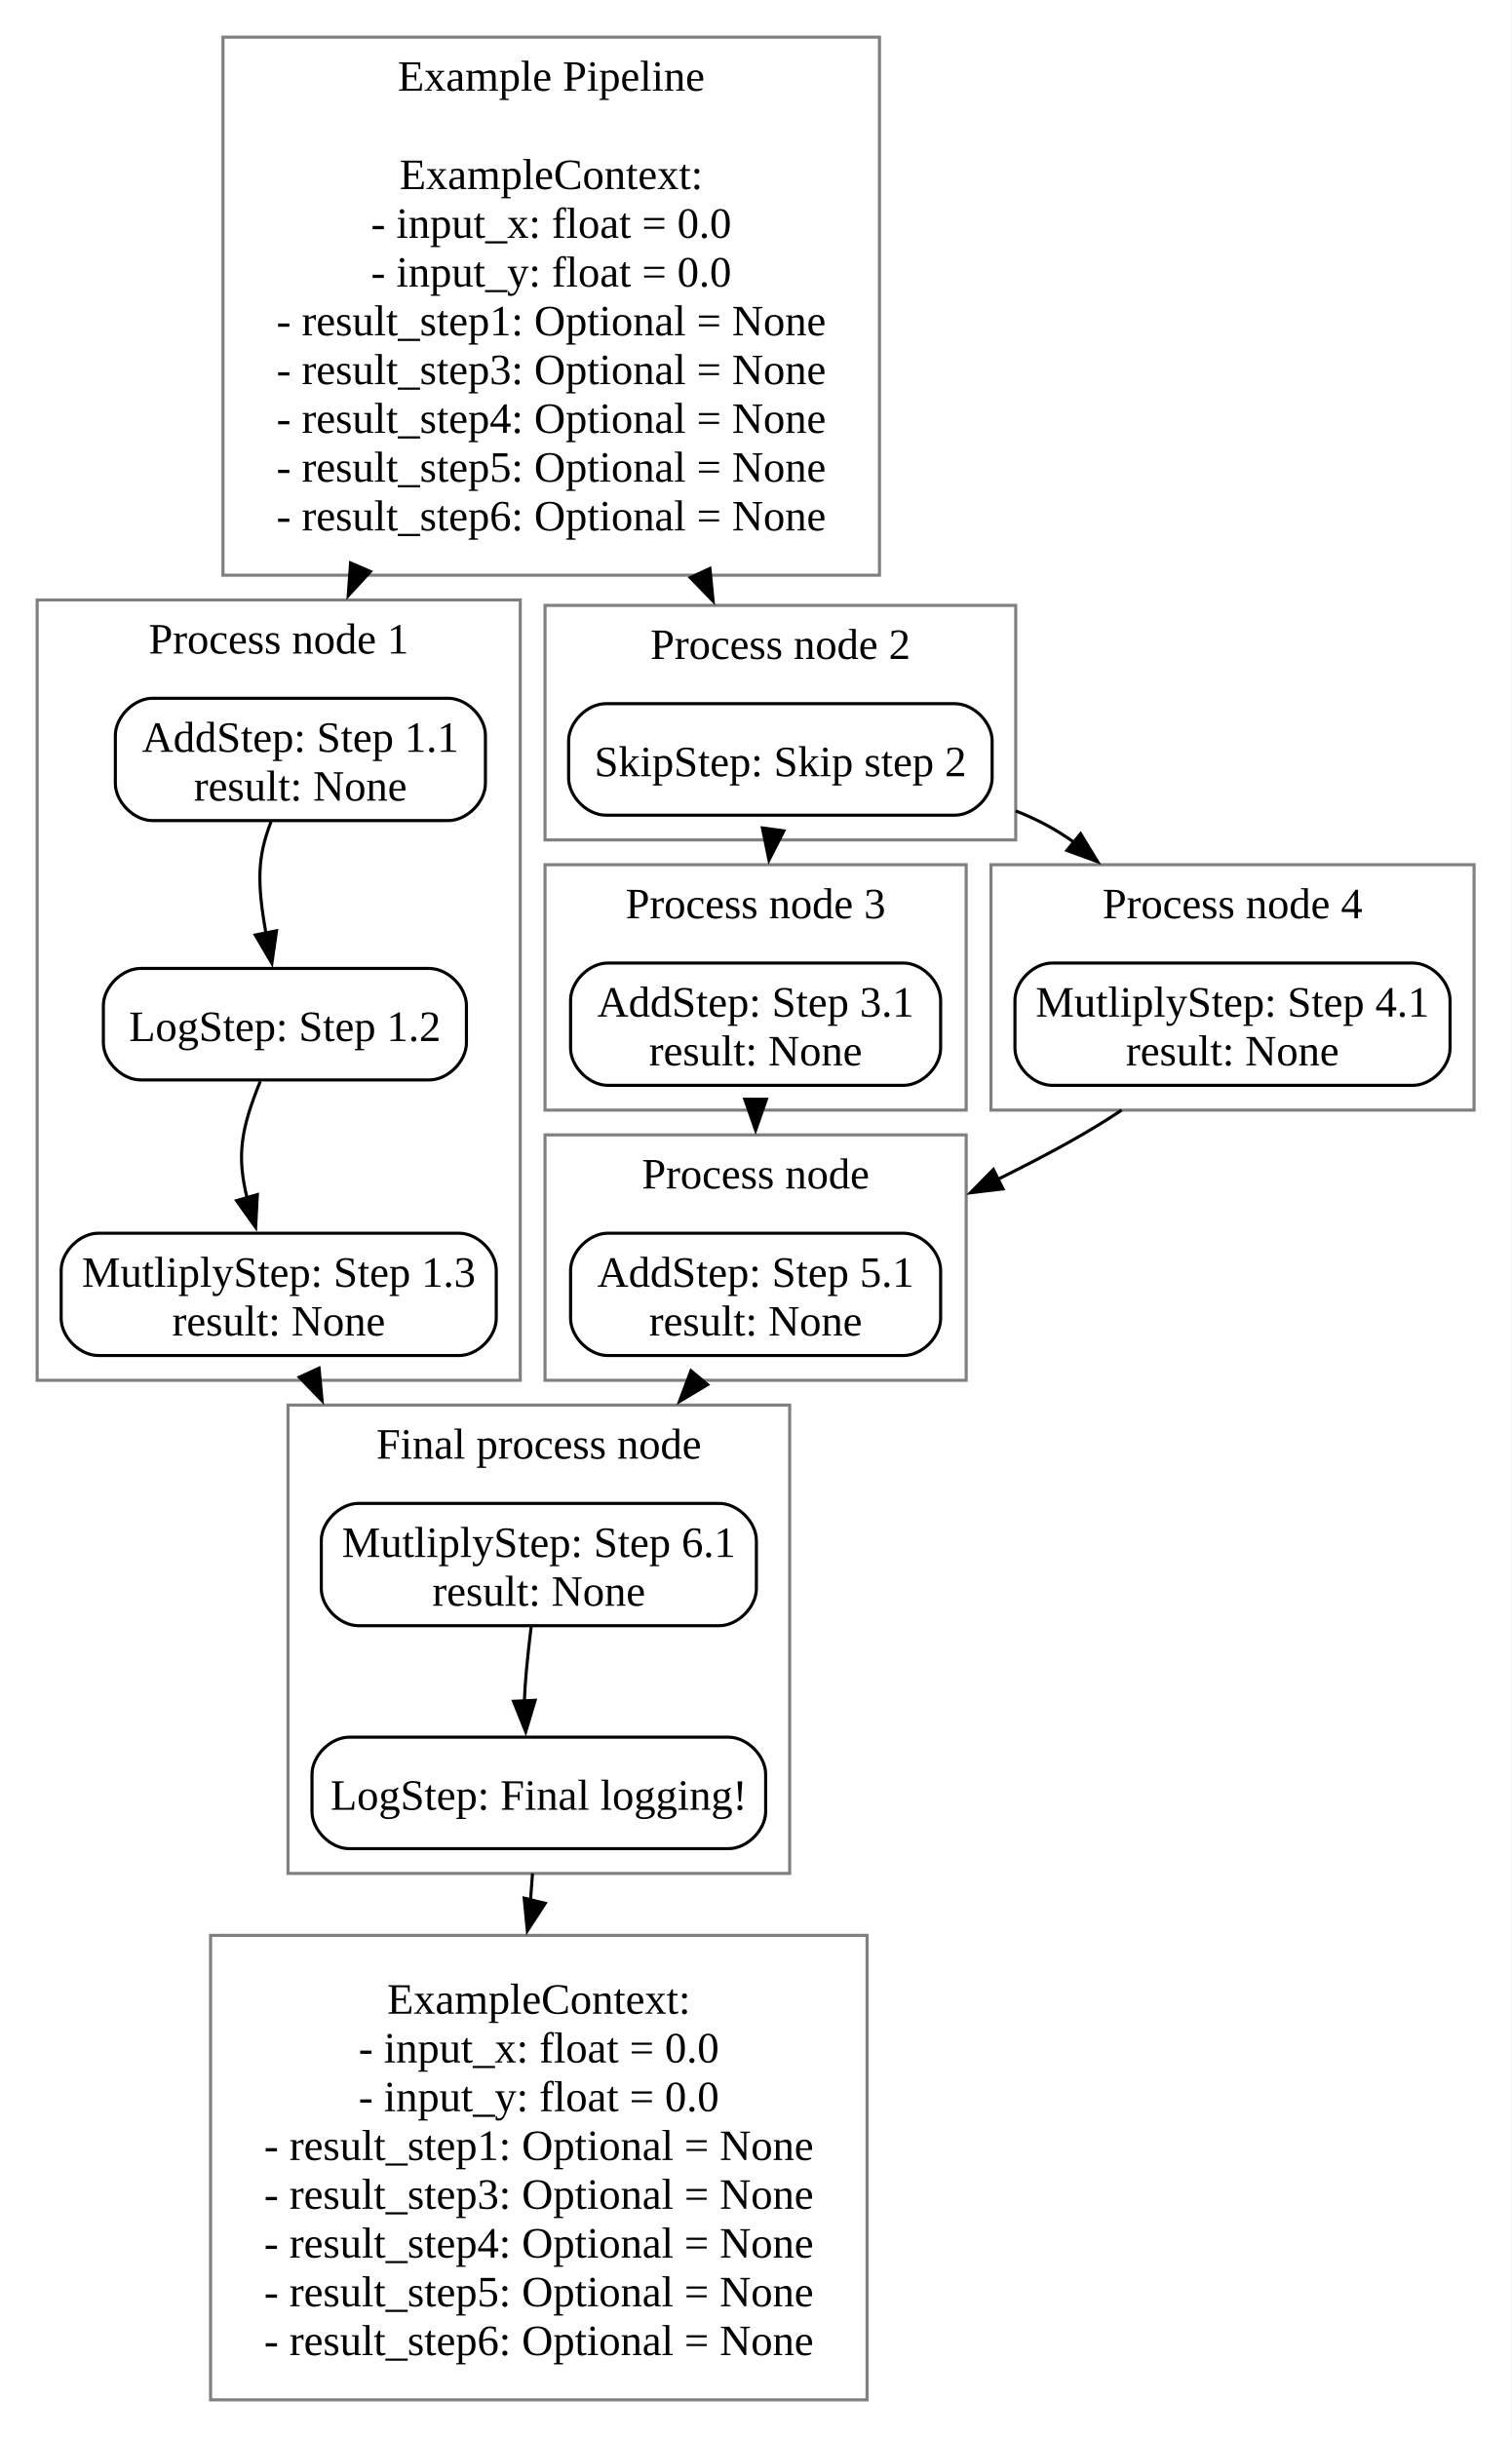
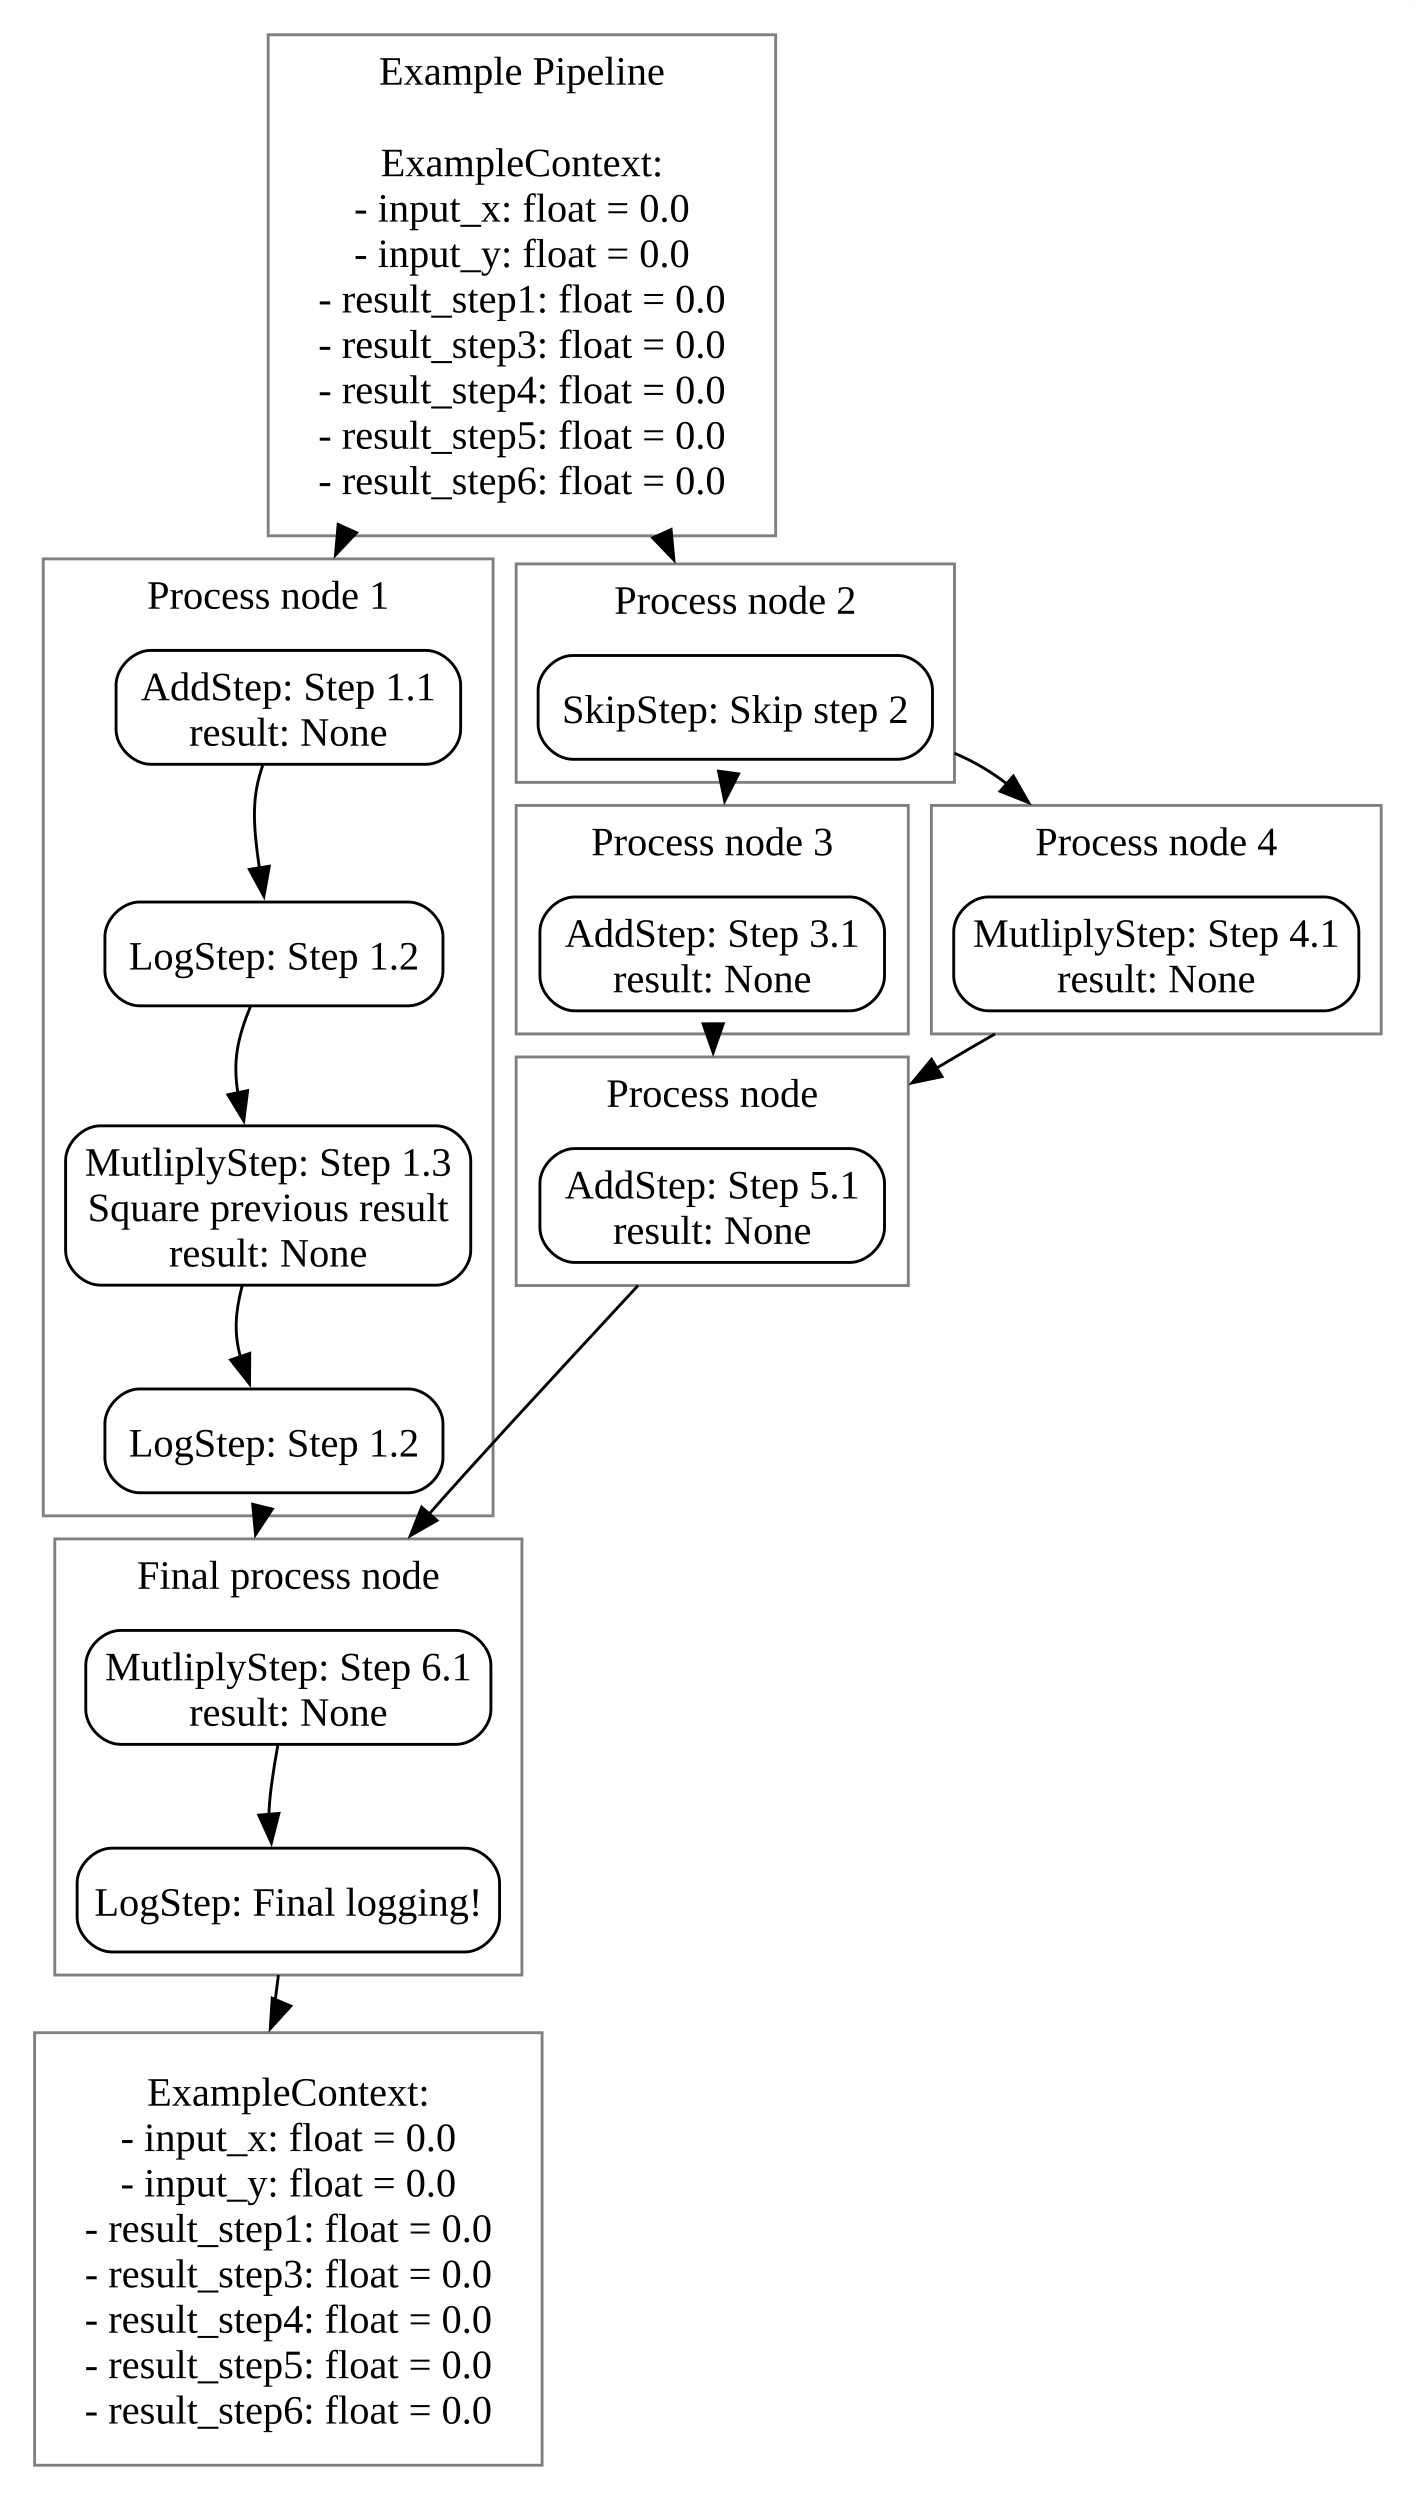
- <svg xmlns="http://www.w3.org/2000/svg" width="488pt" height="787pt" viewBox="0.00 0.00 488.00 787.00">
-   <g id="graph0" class="graph" transform="scale(1 1) rotate(0) translate(4 783)">
-     <polygon fill="white" stroke="none" points="-4,4 -4,-783 484,-783 484,4 -4,4" />
+ <svg xmlns="http://www.w3.org/2000/svg" width="491pt" height="867pt" viewBox="0.00 0.00 491.00 866.88">
+   <g id="graph0" class="graph" transform="scale(1 1) rotate(0) translate(4 862.88)">
+     <polygon fill="white" stroke="none" points="-4,4 -4,-862.88 487,-862.88 487,4 -4,4" />
    <g id="clust1" class="cluster">
-       <polygon fill="none" stroke="grey" points="68,-597.25 68,-771 280,-771 280,-597.25 68,-597.25" />
-       <text text-anchor="middle" x="174" y="-753.7" font-family="Times New Roman,serif" font-size="14.00">Example Pipeline</text>
+       <polygon fill="none" stroke="grey" points="89,-677.12 89,-850.88 265,-850.88 265,-677.12 89,-677.12" />
+       <text text-anchor="middle" x="177" y="-833.58" font-family="Times New Roman,serif" font-size="14.00">Example Pipeline</text>
    </g>
    <g id="clust2" class="cluster">
-       <polygon fill="none" stroke="grey" points="172,-511.75 172,-587.5 324,-587.5 324,-511.75 172,-511.75" />
-       <text text-anchor="middle" x="248" y="-570.2" font-family="Times New Roman,serif" font-size="14.00">Process node 2</text>
+       <polygon fill="none" stroke="grey" points="11,-337.25 11,-669.12 167,-669.12 167,-337.25 11,-337.25" />
+       <text text-anchor="middle" x="89" y="-651.83" font-family="Times New Roman,serif" font-size="14.00">Process node 1</text>
    </g>
    <g id="clust3" class="cluster">
-       <polygon fill="none" stroke="grey" points="172,-424.5 172,-503.75 308,-503.75 308,-424.5 172,-424.5" />
-       <text text-anchor="middle" x="240" y="-486.45" font-family="Times New Roman,serif" font-size="14.00">Process node 3</text>
+       <polygon fill="none" stroke="grey" points="15,-178 15,-329.25 177,-329.25 177,-178 15,-178" />
+       <text text-anchor="middle" x="96" y="-311.95" font-family="Times New Roman,serif" font-size="14.00">Final process node</text>
    </g>
    <g id="clust4" class="cluster">
-       <polygon fill="none" stroke="grey" points="172,-337.25 172,-416.5 308,-416.5 308,-337.25 172,-337.25" />
-       <text text-anchor="middle" x="240" y="-399.2" font-family="Times New Roman,serif" font-size="14.00">Process node </text>
+       <polygon fill="none" stroke="grey" points="8,-8 8,-158 184,-158 184,-8 8,-8" />
    </g>
    <g id="clust5" class="cluster">
-       <polygon fill="none" stroke="grey" points="89,-178 89,-329.25 251,-329.25 251,-178 89,-178" />
-       <text text-anchor="middle" x="170" y="-311.95" font-family="Times New Roman,serif" font-size="14.00">Final process node</text>
+       <polygon fill="none" stroke="grey" points="175,-591.62 175,-667.38 327,-667.38 327,-591.62 175,-591.62" />
+       <text text-anchor="middle" x="251" y="-650.08" font-family="Times New Roman,serif" font-size="14.00">Process node 2</text>
    </g>
    <g id="clust6" class="cluster">
-       <polygon fill="none" stroke="grey" points="64,-8 64,-158 276,-158 276,-8 64,-8" />
+       <polygon fill="none" stroke="grey" points="175,-504.38 175,-583.62 311,-583.62 311,-504.38 175,-504.38" />
+       <text text-anchor="middle" x="243" y="-566.33" font-family="Times New Roman,serif" font-size="14.00">Process node 3</text>
    </g>
    <g id="clust7" class="cluster">
-       <polygon fill="none" stroke="grey" points="316,-424.5 316,-503.75 472,-503.75 472,-424.5 316,-424.5" />
-       <text text-anchor="middle" x="394" y="-486.45" font-family="Times New Roman,serif" font-size="14.00">Process node 4</text>
+       <polygon fill="none" stroke="grey" points="175,-417.12 175,-496.38 311,-496.38 311,-417.12 175,-417.12" />
+       <text text-anchor="middle" x="243" y="-479.07" font-family="Times New Roman,serif" font-size="14.00">Process node </text>
    </g>
    <g id="clust8" class="cluster">
-       <polygon fill="none" stroke="grey" points="8,-337.25 8,-589.25 164,-589.25 164,-337.25 8,-337.25" />
-       <text text-anchor="middle" x="86" y="-571.95" font-family="Times New Roman,serif" font-size="14.00">Process node 1</text>
+       <polygon fill="none" stroke="grey" points="319,-504.38 319,-583.62 475,-583.62 475,-504.38 319,-504.38" />
+       <text text-anchor="middle" x="397" y="-566.33" font-family="Times New Roman,serif" font-size="14.00">Process node 4</text>
    </g>
    <g id="node1" class="node">
-       <text text-anchor="middle" x="174" y="-721.95" font-family="Times New Roman,serif" font-size="14.00">ExampleContext:</text>
-       <text text-anchor="middle" x="174" y="-706.2" font-family="Times New Roman,serif" font-size="14.00"> - input_x: float = 0.0</text>
-       <text text-anchor="middle" x="174" y="-690.45" font-family="Times New Roman,serif" font-size="14.00"> - input_y: float = 0.0</text>
-       <text text-anchor="middle" x="174" y="-674.7" font-family="Times New Roman,serif" font-size="14.00"> - result_step1: Optional = None</text>
-       <text text-anchor="middle" x="174" y="-658.95" font-family="Times New Roman,serif" font-size="14.00"> - result_step3: Optional = None</text>
-       <text text-anchor="middle" x="174" y="-643.2" font-family="Times New Roman,serif" font-size="14.00"> - result_step4: Optional = None</text>
-       <text text-anchor="middle" x="174" y="-627.45" font-family="Times New Roman,serif" font-size="14.00"> - result_step5: Optional = None</text>
-       <text text-anchor="middle" x="174" y="-611.7" font-family="Times New Roman,serif" font-size="14.00"> - result_step6: Optional = None</text>
+       <text text-anchor="middle" x="177" y="-801.83" font-family="Times New Roman,serif" font-size="14.00">ExampleContext:</text>
+       <text text-anchor="middle" x="177" y="-786.08" font-family="Times New Roman,serif" font-size="14.00"> - input_x: float = 0.0</text>
+       <text text-anchor="middle" x="177" y="-770.33" font-family="Times New Roman,serif" font-size="14.00"> - input_y: float = 0.0</text>
+       <text text-anchor="middle" x="177" y="-754.58" font-family="Times New Roman,serif" font-size="14.00"> - result_step1: float = 0.0</text>
+       <text text-anchor="middle" x="177" y="-738.83" font-family="Times New Roman,serif" font-size="14.00"> - result_step3: float = 0.0</text>
+       <text text-anchor="middle" x="177" y="-723.08" font-family="Times New Roman,serif" font-size="14.00"> - result_step4: float = 0.0</text>
+       <text text-anchor="middle" x="177" y="-707.33" font-family="Times New Roman,serif" font-size="14.00"> - result_step5: float = 0.0</text>
+       <text text-anchor="middle" x="177" y="-691.58" font-family="Times New Roman,serif" font-size="14.00"> - result_step6: float = 0.0</text>
    </g>
    <g id="node2" class="node">
-       <path fill="none" stroke="black" d="M304.38,-555.75C304.38,-555.75 191.62,-555.75 191.62,-555.75 185.62,-555.75 179.62,-549.75 179.62,-543.75 179.62,-543.75 179.62,-531.75 179.62,-531.75 179.62,-525.75 185.62,-519.75 191.62,-519.75 191.62,-519.75 304.38,-519.75 304.38,-519.75 310.38,-519.75 316.38,-525.75 316.38,-531.75 316.38,-531.75 316.38,-543.75 316.38,-543.75 316.38,-549.75 310.38,-555.75 304.38,-555.75" />
-       <text text-anchor="middle" x="248" y="-532.33" font-family="Times New Roman,serif" font-size="14.00">SkipStep: Skip step 2</text>
+       <path fill="none" stroke="black" d="M143.75,-637.38C143.75,-637.38 48.25,-637.38 48.25,-637.38 42.25,-637.38 36.25,-631.38 36.25,-625.38 36.25,-625.38 36.25,-609.88 36.25,-609.88 36.25,-603.88 42.25,-597.88 48.25,-597.88 48.25,-597.88 143.75,-597.88 143.75,-597.88 149.75,-597.88 155.75,-603.88 155.75,-609.88 155.75,-609.88 155.75,-625.38 155.75,-625.38 155.75,-631.38 149.75,-637.38 143.75,-637.38" />
+       <text text-anchor="middle" x="96" y="-620.08" font-family="Times New Roman,serif" font-size="14.00">AddStep: Step 1.1</text>
+       <text text-anchor="middle" x="96" y="-604.33" font-family="Times New Roman,serif" font-size="14.00">result: None</text>
+     </g>
+     <g id="edge4" class="edge">
+       <path fill="none" stroke="black" d="M115.33,-677.12C114.43,-675.12 113.53,-673.12 112.63,-671.12" />
+       <polygon fill="black" stroke="black" points="119.65,-678.19 112.35,-670.5 113.27,-681.06 119.65,-678.19" />
+     </g>
+     <g id="node10" class="node">
+       <path fill="none" stroke="black" d="M307.38,-635.62C307.38,-635.62 194.62,-635.62 194.62,-635.62 188.62,-635.62 182.62,-629.62 182.62,-623.62 182.62,-623.62 182.62,-611.62 182.62,-611.62 182.62,-605.62 188.62,-599.62 194.62,-599.62 194.62,-599.62 307.38,-599.62 307.38,-599.62 313.38,-599.62 319.38,-605.62 319.38,-611.62 319.38,-611.62 319.38,-623.62 319.38,-623.62 319.38,-629.62 313.38,-635.62 307.38,-635.62" />
+       <text text-anchor="middle" x="251" y="-612.2" font-family="Times New Roman,serif" font-size="14.00">SkipStep: Skip step 2</text>
+     </g>
+     <g id="edge9" class="edge">
+       <path fill="none" stroke="black" d="M225.88,-677.12C226.99,-674.69 228.11,-672.25 229.22,-669.81" />
+       <polygon fill="black" stroke="black" points="228.73,-679.3 229.7,-668.75 222.37,-676.39 228.73,-679.3" />
+     </g>
+     <g id="node3" class="node">
+       <path fill="none" stroke="black" d="M137.62,-550.12C137.62,-550.12 44.38,-550.12 44.38,-550.12 38.38,-550.12 32.38,-544.12 32.38,-538.12 32.38,-538.12 32.38,-526.12 32.38,-526.12 32.38,-520.12 38.38,-514.12 44.38,-514.12 44.38,-514.12 137.62,-514.12 137.62,-514.12 143.62,-514.12 149.62,-520.12 149.62,-526.12 149.62,-526.12 149.62,-538.12 149.62,-538.12 149.62,-544.12 143.62,-550.12 137.62,-550.12" />
+       <text text-anchor="middle" x="91" y="-526.7" font-family="Times New Roman,serif" font-size="14.00">LogStep: Step 1.2</text>
    </g>
    <g id="edge1" class="edge">
-       <path fill="none" stroke="black" d="M222.4,-597.25C223.52,-594.81 224.65,-592.37 225.78,-589.93" />
-       <polygon fill="black" stroke="black" points="225.25,-599.42 226.28,-588.87 218.9,-596.47 225.25,-599.42" />
+       <path fill="none" stroke="black" d="M87.13,-597.55C83.6,-587.38 83.42,-579.05 85.96,-561.84" />
+       <polygon fill="black" stroke="black" points="89.39,-562.53 87.52,-552.1 82.48,-561.42 89.39,-562.53" />
    </g>
-     <g id="node10" class="node">
-       <path fill="none" stroke="black" d="M140.75,-557.5C140.75,-557.5 45.25,-557.5 45.25,-557.5 39.25,-557.5 33.25,-551.5 33.25,-545.5 33.25,-545.5 33.25,-530 33.25,-530 33.25,-524 39.25,-518 45.25,-518 45.25,-518 140.75,-518 140.75,-518 146.75,-518 152.75,-524 152.75,-530 152.75,-530 152.75,-545.5 152.75,-545.5 152.75,-551.5 146.75,-557.5 140.75,-557.5" />
-       <text text-anchor="middle" x="93" y="-540.2" font-family="Times New Roman,serif" font-size="14.00">AddStep: Step 1.1</text>
-       <text text-anchor="middle" x="93" y="-524.45" font-family="Times New Roman,serif" font-size="14.00">result: None</text>
+     <g id="node4" class="node">
+       <path fill="none" stroke="black" d="M147.25,-472.5C147.25,-472.5 30.75,-472.5 30.75,-472.5 24.75,-472.5 18.75,-466.5 18.75,-460.5 18.75,-460.5 18.75,-429.25 18.75,-429.25 18.75,-423.25 24.75,-417.25 30.75,-417.25 30.75,-417.25 147.25,-417.25 147.25,-417.25 153.25,-417.25 159.25,-423.25 159.25,-429.25 159.25,-429.25 159.25,-460.5 159.25,-460.5 159.25,-466.5 153.25,-472.5 147.25,-472.5" />
+       <text text-anchor="middle" x="89" y="-455.2" font-family="Times New Roman,serif" font-size="14.00">MutliplyStep: Step 1.3</text>
+       <text text-anchor="middle" x="89" y="-439.45" font-family="Times New Roman,serif" font-size="14.00">Square previous result</text>
+       <text text-anchor="middle" x="89" y="-423.7" font-family="Times New Roman,serif" font-size="14.00">result: None</text>
+     </g>
+     <g id="edge2" class="edge">
+       <path fill="none" stroke="black" d="M82.85,-513.9C78.21,-502.49 76.8,-494.96 78.47,-483.99" />
+       <polygon fill="black" stroke="black" points="81.89,-484.72 80.54,-474.21 75.04,-483.27 81.89,-484.72" />
+     </g>
+     <g id="node5" class="node">
+       <path fill="none" stroke="black" d="M137.62,-381.25C137.62,-381.25 44.38,-381.25 44.38,-381.25 38.38,-381.25 32.38,-375.25 32.38,-369.25 32.38,-369.25 32.38,-357.25 32.38,-357.25 32.38,-351.25 38.38,-345.25 44.38,-345.25 44.38,-345.25 137.62,-345.25 137.62,-345.25 143.62,-345.25 149.62,-351.25 149.62,-357.25 149.62,-357.25 149.62,-369.25 149.62,-369.25 149.62,-375.25 143.62,-381.25 137.62,-381.25" />
+       <text text-anchor="middle" x="91" y="-357.82" font-family="Times New Roman,serif" font-size="14.00">LogStep: Step 1.2</text>
+     </g>
+     <g id="edge3" class="edge">
+       <path fill="none" stroke="black" d="M79.96,-416.97C77.45,-407.19 77.22,-400.44 79.39,-392.2" />
+       <polygon fill="black" stroke="black" points="82.61,-393.59 82.54,-383 75.98,-391.32 82.61,-393.59" />
+     </g>
+     <g id="node6" class="node">
+       <path fill="none" stroke="black" d="M154.25,-297.5C154.25,-297.5 37.75,-297.5 37.75,-297.5 31.75,-297.5 25.75,-291.5 25.75,-285.5 25.75,-285.5 25.75,-270 25.75,-270 25.75,-264 31.75,-258 37.75,-258 37.75,-258 154.25,-258 154.25,-258 160.25,-258 166.25,-264 166.25,-270 166.25,-270 166.25,-285.5 166.25,-285.5 166.25,-291.5 160.25,-297.5 154.25,-297.5" />
+       <text text-anchor="middle" x="96" y="-280.2" font-family="Times New Roman,serif" font-size="14.00">MutliplyStep: Step 6.1</text>
+       <text text-anchor="middle" x="96" y="-264.45" font-family="Times New Roman,serif" font-size="14.00">result: None</text>
+     </g>
+     <g id="edge7" class="edge">
+       <path fill="none" stroke="black" d="M86.24,-337.25C85.75,-335.25 85.25,-333.25 84.75,-331.25" />
+       <polygon fill="black" stroke="black" points="90.43,-339.58 84.62,-330.72 83.63,-341.26 90.43,-339.58" />
+     </g>
+     <g id="node7" class="node">
+       <path fill="none" stroke="black" d="M157.25,-222C157.25,-222 34.75,-222 34.75,-222 28.75,-222 22.75,-216 22.75,-210 22.75,-210 22.75,-198 22.75,-198 22.75,-192 28.75,-186 34.75,-186 34.75,-186 157.25,-186 157.25,-186 163.25,-186 169.25,-192 169.25,-198 169.25,-198 169.25,-210 169.25,-210 169.25,-216 163.25,-222 157.25,-222" />
+       <text text-anchor="middle" x="96" y="-198.57" font-family="Times New Roman,serif" font-size="14.00">LogStep: Final logging!</text>
+     </g>
+     <g id="edge5" class="edge">
+       <path fill="none" stroke="black" d="M92.36,-257.86C90.43,-246.84 89.4,-239.49 89.26,-233.48" />
+       <polygon fill="black" stroke="black" points="92.72,-234.06 90.1,-223.79 85.75,-233.45 92.72,-234.06" />
+     </g>
+     <g id="node9" class="node">
+       <text text-anchor="middle" x="96" y="-132.7" font-family="Times New Roman,serif" font-size="14.00">ExampleContext:</text>
+       <text text-anchor="middle" x="96" y="-116.95" font-family="Times New Roman,serif" font-size="14.00"> - input_x: float = 0.0</text>
+       <text text-anchor="middle" x="96" y="-101.2" font-family="Times New Roman,serif" font-size="14.00"> - input_y: float = 0.0</text>
+       <text text-anchor="middle" x="96" y="-85.45" font-family="Times New Roman,serif" font-size="14.00"> - result_step1: float = 0.0</text>
+       <text text-anchor="middle" x="96" y="-69.7" font-family="Times New Roman,serif" font-size="14.00"> - result_step3: float = 0.0</text>
+       <text text-anchor="middle" x="96" y="-53.95" font-family="Times New Roman,serif" font-size="14.00"> - result_step4: float = 0.0</text>
+       <text text-anchor="middle" x="96" y="-38.2" font-family="Times New Roman,serif" font-size="14.00"> - result_step5: float = 0.0</text>
+       <text text-anchor="middle" x="96" y="-22.45" font-family="Times New Roman,serif" font-size="14.00"> - result_step6: float = 0.0</text>
+     </g>
+     <g id="edge8" class="edge">
+       <path fill="none" stroke="black" d="M92.55,-178C91.73,-171.73 91.02,-166.1 90.41,-161.01" />
+       <polygon fill="black" stroke="black" points="96.85,-167.24 89.73,-159.39 90.4,-169.97 96.85,-167.24" />
+     </g>
+     <g id="node8" class="node">
+       <path fill="none" stroke="black" d="M290.75,-464.62C290.75,-464.62 195.25,-464.62 195.25,-464.62 189.25,-464.62 183.25,-458.62 183.25,-452.62 183.25,-452.62 183.25,-437.12 183.25,-437.12 183.25,-431.12 189.25,-425.12 195.25,-425.12 195.25,-425.12 290.75,-425.12 290.75,-425.12 296.75,-425.12 302.75,-431.12 302.75,-437.12 302.75,-437.12 302.75,-452.62 302.75,-452.62 302.75,-458.62 296.75,-464.62 290.75,-464.62" />
+       <text text-anchor="middle" x="243" y="-447.32" font-family="Times New Roman,serif" font-size="14.00">AddStep: Step 5.1</text>
+       <text text-anchor="middle" x="243" y="-431.57" font-family="Times New Roman,serif" font-size="14.00">result: None</text>
+     </g>
+     <g id="edge6" class="edge">
+       <path fill="none" stroke="black" d="M217.28,-417.13C180.6,-377.54 159.96,-355.11 144.79,-337.85" />
+       <polygon fill="black" stroke="black" points="147.52,-335.64 138.32,-330.39 142.23,-340.24 147.52,-335.64" />
+     </g>
+     <g id="node11" class="node">
+       <path fill="none" stroke="black" d="M290.75,-551.88C290.75,-551.88 195.25,-551.88 195.25,-551.88 189.25,-551.88 183.25,-545.88 183.25,-539.88 183.25,-539.88 183.25,-524.38 183.25,-524.38 183.25,-518.38 189.25,-512.38 195.25,-512.38 195.25,-512.38 290.75,-512.38 290.75,-512.38 296.75,-512.38 302.75,-518.38 302.75,-524.38 302.75,-524.38 302.75,-539.88 302.75,-539.88 302.75,-545.88 296.75,-551.88 290.75,-551.88" />
+       <text text-anchor="middle" x="243" y="-534.58" font-family="Times New Roman,serif" font-size="14.00">AddStep: Step 3.1</text>
+       <text text-anchor="middle" x="243" y="-518.83" font-family="Times New Roman,serif" font-size="14.00">result: None</text>
+     </g>
+     <g id="edge10" class="edge">
+       <path fill="none" stroke="black" d="M248.2,-591.62C247.92,-589.62 247.65,-587.62 247.38,-585.62" />
+       <polygon fill="black" stroke="black" points="252.13,-594.56 247.32,-585.12 245.19,-595.5 252.13,-594.56" />
+     </g>
+     <g id="node12" class="node">
+       <path fill="none" stroke="black" d="M455.25,-551.88C455.25,-551.88 338.75,-551.88 338.75,-551.88 332.75,-551.88 326.75,-545.88 326.75,-539.88 326.75,-539.88 326.75,-524.38 326.75,-524.38 326.75,-518.38 332.75,-512.38 338.75,-512.38 338.75,-512.38 455.25,-512.38 455.25,-512.38 461.25,-512.38 467.25,-518.38 467.25,-524.38 467.25,-524.38 467.25,-539.88 467.25,-539.88 467.25,-545.88 461.25,-551.88 455.25,-551.88" />
+       <text text-anchor="middle" x="397" y="-534.58" font-family="Times New Roman,serif" font-size="14.00">MutliplyStep: Step 4.1</text>
+       <text text-anchor="middle" x="397" y="-518.83" font-family="Times New Roman,serif" font-size="14.00">result: None</text>
+     </g>
+     <g id="edge13" class="edge">
+       <path fill="none" stroke="black" d="M327,-601.72C333.71,-598.87 339.62,-595.41 345.4,-590.93" />
+       <polygon fill="black" stroke="black" points="347.43,-593.81 352.69,-584.61 342.84,-588.52 347.43,-593.81" />
+     </g>
+     <g id="edge11" class="edge">
+       <path fill="none" stroke="black" d="M243.32,-504.38C243.32,-502.37 243.32,-500.37 243.32,-498.37" />
+       <polygon fill="black" stroke="black" points="246.82,-507.89 243.32,-497.89 239.82,-507.88 246.82,-507.89" />
    </g>
    <g id="edge12" class="edge">
-       <path fill="none" stroke="black" d="M111.31,-597.25C110.44,-595.25 109.58,-593.25 108.71,-591.25" />
-       <polygon fill="black" stroke="black" points="115.63,-598.43 108.45,-590.64 109.21,-601.2 115.63,-598.43" />
-     </g>
-     <g id="node3" class="node">
-       <path fill="none" stroke="black" d="M287.75,-472C287.75,-472 192.25,-472 192.25,-472 186.25,-472 180.25,-466 180.25,-460 180.25,-460 180.25,-444.5 180.25,-444.5 180.25,-438.5 186.25,-432.5 192.25,-432.5 192.25,-432.5 287.75,-432.5 287.75,-432.5 293.75,-432.5 299.75,-438.5 299.75,-444.5 299.75,-444.5 299.75,-460 299.75,-460 299.75,-466 293.75,-472 287.75,-472" />
-       <text text-anchor="middle" x="240" y="-454.7" font-family="Times New Roman,serif" font-size="14.00">AddStep: Step 3.1</text>
-       <text text-anchor="middle" x="240" y="-438.95" font-family="Times New Roman,serif" font-size="14.00">result: None</text>
-     </g>
-     <g id="edge2" class="edge">
-       <path fill="none" stroke="black" d="M245.2,-511.75C244.93,-509.75 244.66,-507.75 244.38,-505.75" />
-       <polygon fill="black" stroke="black" points="249.13,-514.69 244.32,-505.25 242.19,-515.63 249.13,-514.69" />
-     </g>
-     <g id="node5" class="node">
-       <path fill="none" stroke="black" d="M452.25,-472C452.25,-472 335.75,-472 335.75,-472 329.75,-472 323.75,-466 323.75,-460 323.75,-460 323.75,-444.5 323.75,-444.5 323.75,-438.5 329.75,-432.5 335.75,-432.5 335.75,-432.5 452.25,-432.5 452.25,-432.5 458.25,-432.5 464.25,-438.5 464.25,-444.5 464.25,-444.5 464.25,-460 464.25,-460 464.25,-466 458.25,-472 452.25,-472" />
-       <text text-anchor="middle" x="394" y="-454.7" font-family="Times New Roman,serif" font-size="14.00">MutliplyStep: Step 4.1</text>
-       <text text-anchor="middle" x="394" y="-438.95" font-family="Times New Roman,serif" font-size="14.00">result: None</text>
-     </g>
-     <g id="edge9" class="edge">
-       <path fill="none" stroke="black" d="M324,-521.12C331.05,-518.35 337.12,-515.1 342.85,-510.96" />
-       <polygon fill="black" stroke="black" points="344.95,-513.76 350.45,-504.71 340.51,-508.36 344.95,-513.76" />
-     </g>
-     <g id="node4" class="node">
-       <path fill="none" stroke="black" d="M287.75,-384.75C287.75,-384.75 192.25,-384.75 192.25,-384.75 186.25,-384.75 180.25,-378.75 180.25,-372.75 180.25,-372.75 180.25,-357.25 180.25,-357.25 180.25,-351.25 186.25,-345.25 192.25,-345.25 192.25,-345.25 287.75,-345.25 287.75,-345.25 293.75,-345.25 299.75,-351.25 299.75,-357.25 299.75,-357.25 299.75,-372.75 299.75,-372.75 299.75,-378.75 293.75,-384.75 287.75,-384.75" />
-       <text text-anchor="middle" x="240" y="-367.45" font-family="Times New Roman,serif" font-size="14.00">AddStep: Step 5.1</text>
-       <text text-anchor="middle" x="240" y="-351.7" font-family="Times New Roman,serif" font-size="14.00">result: None</text>
-     </g>
-     <g id="edge3" class="edge">
-       <path fill="none" stroke="black" d="M240,-424.5C240,-422.5 240,-420.5 240,-418.5" />
-       <polygon fill="black" stroke="black" points="243.5,-428.01 240,-418.01 236.5,-428.01 243.5,-428.01" />
-     </g>
-     <g id="node6" class="node">
-       <path fill="none" stroke="black" d="M228.25,-297.5C228.25,-297.5 111.75,-297.5 111.75,-297.5 105.75,-297.5 99.75,-291.5 99.75,-285.5 99.75,-285.5 99.75,-270 99.75,-270 99.75,-264 105.75,-258 111.75,-258 111.75,-258 228.25,-258 228.25,-258 234.25,-258 240.25,-264 240.25,-270 240.25,-270 240.25,-285.5 240.25,-285.5 240.25,-291.5 234.25,-297.5 228.25,-297.5" />
-       <text text-anchor="middle" x="170" y="-280.2" font-family="Times New Roman,serif" font-size="14.00">MutliplyStep: Step 6.1</text>
-       <text text-anchor="middle" x="170" y="-264.45" font-family="Times New Roman,serif" font-size="14.00">result: None</text>
-     </g>
-     <g id="edge7" class="edge">
-       <path fill="none" stroke="black" d="M221.11,-337.25C219.45,-335.25 217.78,-333.25 216.11,-331.25" />
-       <polygon fill="black" stroke="black" points="224.5,-335.85 215.41,-330.41 219.13,-340.33 224.5,-335.85" />
-     </g>
-     <g id="edge4" class="edge">
-       <path fill="none" stroke="black" d="M358.21,-424.5C347.84,-417.56 336.26,-411.11 318.07,-402.07" />
-       <polygon fill="black" stroke="black" points="319.87,-399.06 309.36,-397.8 316.79,-405.34 319.87,-399.06" />
-     </g>
-     <g id="node7" class="node">
-       <path fill="none" stroke="black" d="M231.25,-222C231.25,-222 108.75,-222 108.75,-222 102.75,-222 96.75,-216 96.75,-210 96.75,-210 96.75,-198 96.75,-198 96.75,-192 102.75,-186 108.75,-186 108.75,-186 231.25,-186 231.25,-186 237.25,-186 243.25,-192 243.25,-198 243.25,-198 243.25,-210 243.25,-210 243.25,-216 237.25,-222 231.25,-222" />
-       <text text-anchor="middle" x="170" y="-198.57" font-family="Times New Roman,serif" font-size="14.00">LogStep: Final logging!</text>
-     </g>
-     <g id="edge5" class="edge">
-       <path fill="none" stroke="black" d="M167.51,-257.61C166.23,-246.81 165.5,-239.43 165.33,-233.53" />
-       <polygon fill="black" stroke="black" points="168.81,-233.9 165.77,-223.75 161.82,-233.58 168.81,-233.9" />
-     </g>
-     <g id="node9" class="node">
-       <text text-anchor="middle" x="170" y="-132.7" font-family="Times New Roman,serif" font-size="14.00">ExampleContext:</text>
-       <text text-anchor="middle" x="170" y="-116.95" font-family="Times New Roman,serif" font-size="14.00"> - input_x: float = 0.0</text>
-       <text text-anchor="middle" x="170" y="-101.2" font-family="Times New Roman,serif" font-size="14.00"> - input_y: float = 0.0</text>
-       <text text-anchor="middle" x="170" y="-85.45" font-family="Times New Roman,serif" font-size="14.00"> - result_step1: Optional = None</text>
-       <text text-anchor="middle" x="170" y="-69.7" font-family="Times New Roman,serif" font-size="14.00"> - result_step3: Optional = None</text>
-       <text text-anchor="middle" x="170" y="-53.95" font-family="Times New Roman,serif" font-size="14.00"> - result_step4: Optional = None</text>
-       <text text-anchor="middle" x="170" y="-38.2" font-family="Times New Roman,serif" font-size="14.00"> - result_step5: Optional = None</text>
-       <text text-anchor="middle" x="170" y="-22.45" font-family="Times New Roman,serif" font-size="14.00"> - result_step6: Optional = None</text>
-     </g>
-     <g id="edge8" class="edge">
-       <path fill="none" stroke="black" d="M167.96,-178C167.48,-171.8 167.06,-166.21 166.7,-161.14" />
-       <polygon fill="black" stroke="black" points="172.07,-168.35 166.29,-159.47 165.27,-170.02 172.07,-168.35" />
-     </g>
-     <g id="node8" class="node">
-       <path fill="none" stroke="black" d="M144.25,-384.75C144.25,-384.75 27.75,-384.75 27.75,-384.75 21.75,-384.75 15.75,-378.75 15.75,-372.75 15.75,-372.75 15.75,-357.25 15.75,-357.25 15.75,-351.25 21.75,-345.25 27.75,-345.25 27.75,-345.25 144.25,-345.25 144.25,-345.25 150.25,-345.25 156.25,-351.25 156.25,-357.25 156.25,-357.25 156.25,-372.75 156.25,-372.75 156.25,-378.75 150.25,-384.75 144.25,-384.75" />
-       <text text-anchor="middle" x="86" y="-367.45" font-family="Times New Roman,serif" font-size="14.00">MutliplyStep: Step 1.3</text>
-       <text text-anchor="middle" x="86" y="-351.7" font-family="Times New Roman,serif" font-size="14.00">result: None</text>
-     </g>
-     <g id="edge6" class="edge">
-       <path fill="none" stroke="black" d="M96.97,-337.25C97.89,-335.25 98.81,-333.25 99.73,-331.25" />
-       <polygon fill="black" stroke="black" points="99.02,-341.17 100.02,-330.62 92.66,-338.25 99.02,-341.17" />
-     </g>
-     <g id="node11" class="node">
-       <path fill="none" stroke="black" d="M134.62,-470.25C134.62,-470.25 41.38,-470.25 41.38,-470.25 35.38,-470.25 29.38,-464.25 29.38,-458.25 29.38,-458.25 29.38,-446.25 29.38,-446.25 29.38,-440.25 35.38,-434.25 41.38,-434.25 41.38,-434.25 134.62,-434.25 134.62,-434.25 140.62,-434.25 146.62,-440.25 146.62,-446.25 146.62,-446.25 146.62,-458.25 146.62,-458.25 146.62,-464.25 140.62,-470.25 134.62,-470.25" />
-       <text text-anchor="middle" x="88" y="-446.82" font-family="Times New Roman,serif" font-size="14.00">LogStep: Step 1.2</text>
-     </g>
-     <g id="edge10" class="edge">
-       <path fill="none" stroke="black" d="M83.54,-517.67C79.2,-506.52 78.89,-498.32 81.92,-481.45" />
-       <polygon fill="black" stroke="black" points="85.3,-482.41 83.79,-471.92 78.43,-481.06 85.3,-482.41" />
-     </g>
-     <g id="edge11" class="edge">
-       <path fill="none" stroke="black" d="M80.03,-433.76C73.72,-418.12 72.42,-409.79 75.85,-395.87" />
-       <polygon fill="black" stroke="black" points="79.11,-397.22 78.55,-386.64 72.39,-395.26 79.11,-397.22" />
+       <path fill="none" stroke="black" d="M341.06,-504.38C335.11,-501 328.49,-497.12 320.61,-492.41" />
+       <polygon fill="black" stroke="black" points="322.67,-489.56 312.29,-487.4 319.05,-495.56 322.67,-489.56" />
    </g>
  </g>
</svg>
